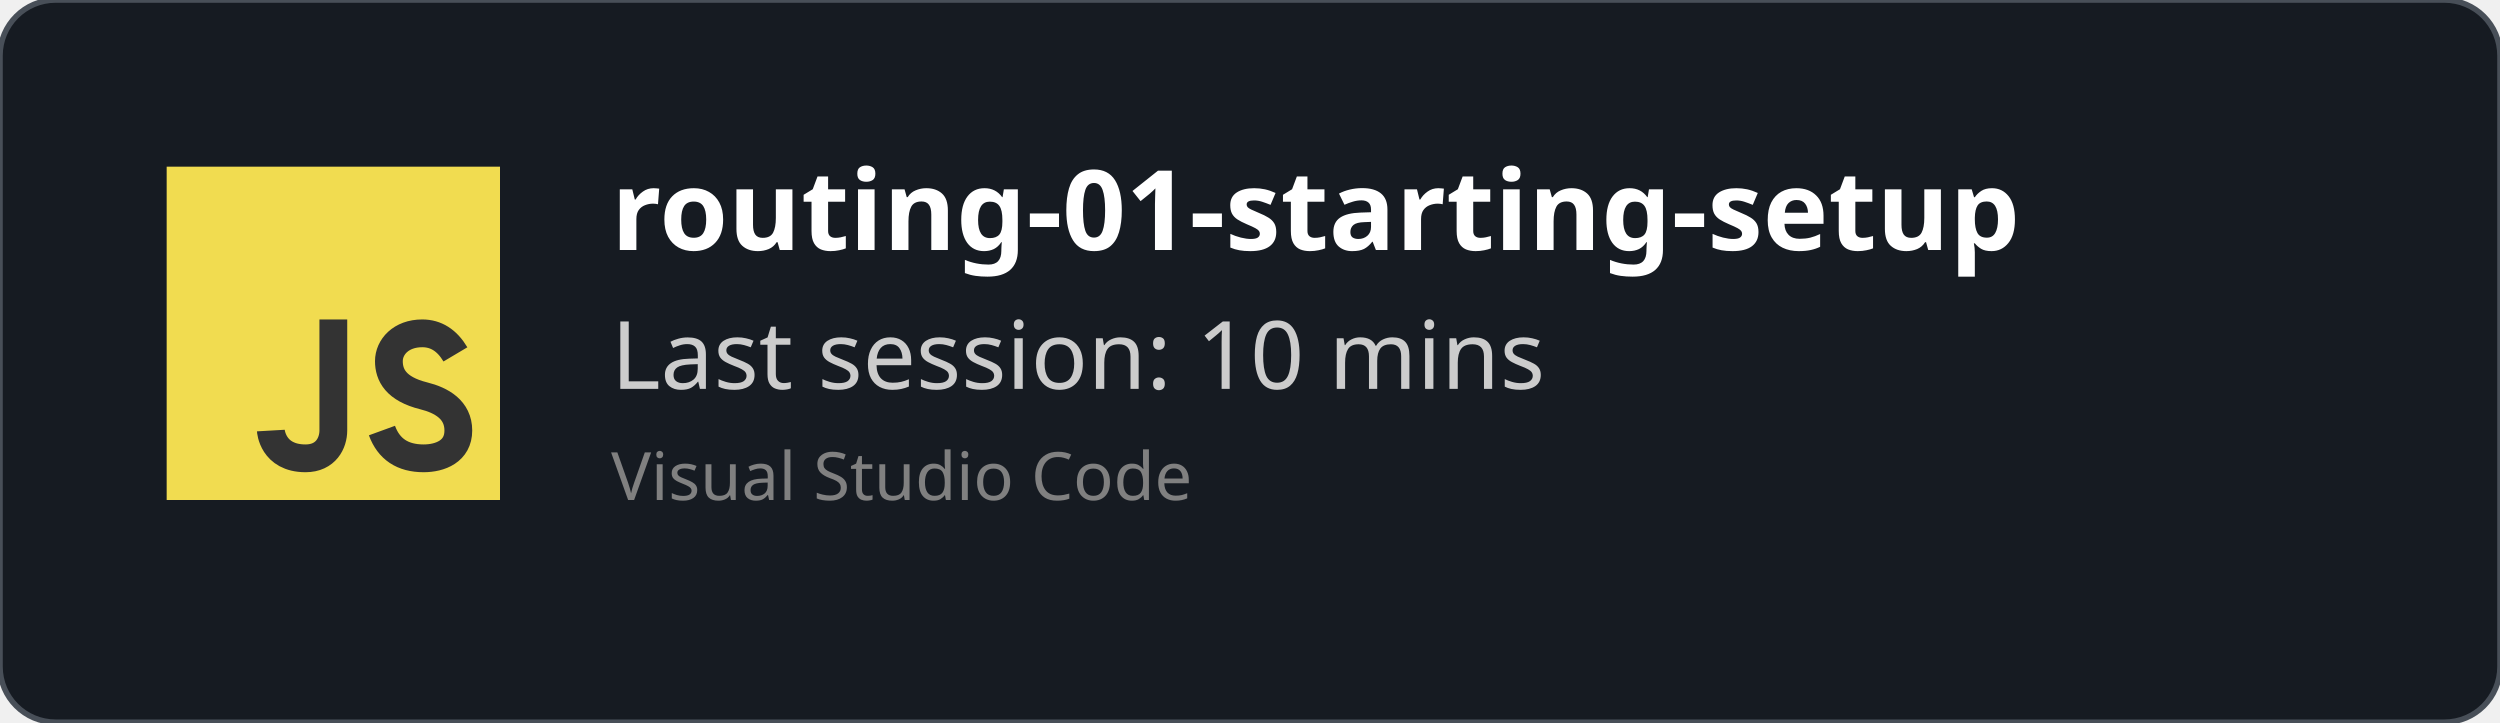
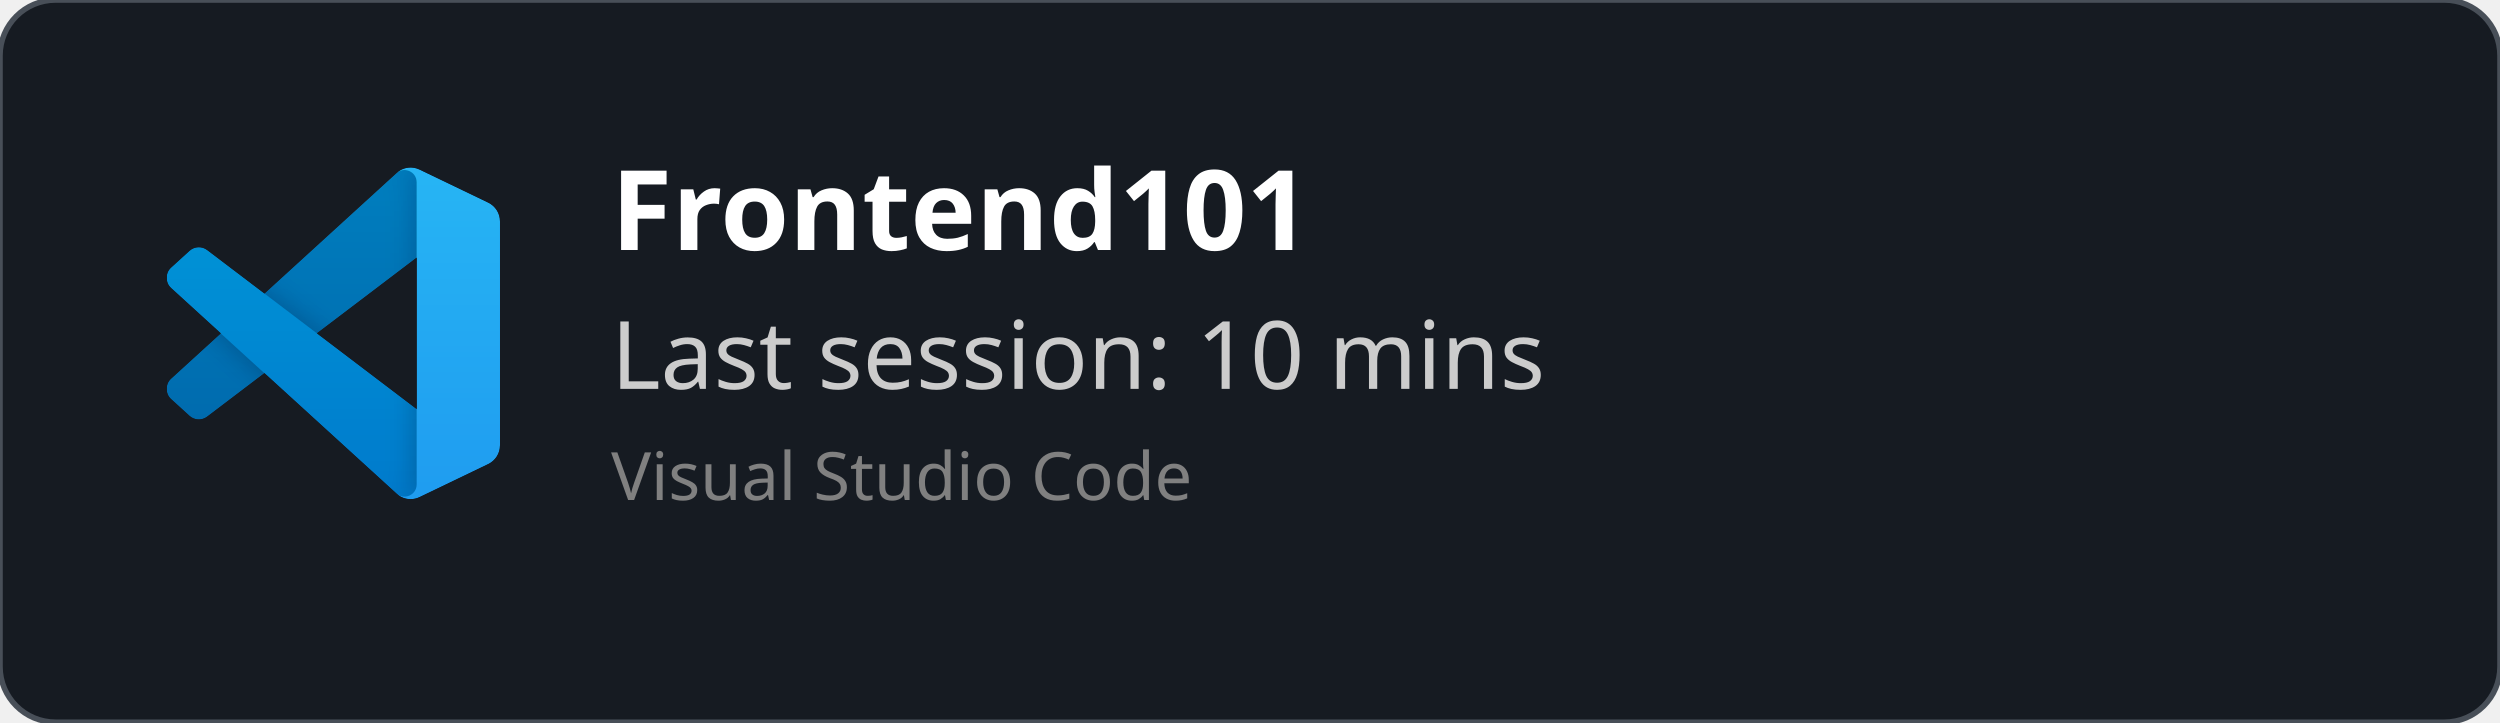
<svg xmlns="http://www.w3.org/2000/svg" width="450" height="130" viewBox="0 0 450 130" fill="none" role="img">
  <style>
    *{
        font-family: 'Segoe UI', Ubuntu, monospace
    }
    </style>
  <defs>
    <clipPath id="horizontalClip" x="20" y="20" width="500" height="200">
      <rect x="90" y="20" width="300" height="50" />
    </clipPath>
  </defs>
  <rect width="450" height="130" fill="rgba(22,27,34)" stroke="#484f58" stroke-width="1" fill-opacity="1" stroke-opacity="1" x="0" y="0" rx="10px" ry="10px">
    </rect>
-   <svg width="60px" height="60px" x="30" y="30" viewBox="0 0 24 24" id="js">
-     <g fill="none" fill-rule="evenodd">
-       <rect width="24" height="24" fill="#F1DC50" />
-       <path stroke="#333" stroke-width="2" d="M12,11 C12,15.749 12,18.416 12,19 C12,19.876 11.477,21 10,21 C7.615,21 7.5,19 7.5,19 M20.79,13.516 C20.19,12.505 19.394,12 18.404,12 C16.856,12 16,13 16,14 C16,15 16.5,16 18.508,16.5 C19.786,16.818 21,17.5 21,19 C21,20.5 19.685,21 18.5,21 C16.986,21 15.986,20.333 15.5,19" />
+   <svg width="60" height="60" x="30" y="30" viewBox="0 0 100 100" fill="none" id="vscode">
+     <mask id="mask0" mask-type="alpha" maskUnits="userSpaceOnUse" x="0" y="0" width="100" height="100">
+       <path fill-rule="evenodd" clip-rule="evenodd" d="M70.912 99.317C72.487 99.931 74.283 99.891 75.873 99.126L96.461 89.22C98.624 88.179 100 85.989 100 83.587V16.413C100 14.011 98.624 11.822 96.461 10.781L75.873 0.874C73.786 -0.13 71.345 0.116 69.513 1.447C69.252 1.637 69.003 1.849 68.769 2.083L29.355 38.041L12.187 25.01C10.589 23.797 8.354 23.896 6.869 25.246L1.363 30.255C-0.453 31.906 -0.455 34.763 1.359 36.417L16.247 50L1.359 63.583C-0.455 65.237 -0.453 68.094 1.363 69.745L6.869 74.754C8.354 76.104 10.589 76.204 12.187 74.99L29.355 61.959L68.769 97.917C69.392 98.541 70.125 99.01 70.912 99.317ZM75.015 27.299L45.109 50L75.015 72.701V27.299Z" fill="white" />
+     </mask>
+     <g mask="url(#mask0)">
+       <path d="M96.461 10.796L75.857 0.876C73.472 -0.273 70.622 0.212 68.75 2.083L1.299 63.583C-0.516 65.237 -0.514 68.094 1.303 69.745L6.813 74.754C8.298 76.104 10.535 76.204 12.134 74.99L93.361 13.37C96.086 11.303 100 13.246 100 16.667V16.427C100 14.027 98.625 11.838 96.461 10.796Z" fill="#0065A9" />
+       <g filter="url(#filter0_d)">
+         <path d="M96.461 89.204L75.857 99.124C73.472 100.273 70.622 99.788 68.75 97.917L1.299 36.417C-0.516 34.763 -0.514 31.906 1.303 30.255L6.813 25.246C8.298 23.896 10.535 23.796 12.134 25.009L93.361 86.63C96.086 88.697 100 86.754 100 83.333V83.573C100 85.974 98.625 88.162 96.461 89.204Z" fill="#007ACC" />
+       </g>
+       <g filter="url(#filter1_d)">
+         <path d="M75.858 99.126C73.472 100.274 70.622 99.788 68.75 97.917C71.056 100.223 75 98.59 75 95.328V4.672C75 1.41 71.056 -0.223 68.75 2.083C70.622 0.211 73.472 -0.274 75.858 0.874L96.459 10.781C98.623 11.822 100 14.011 100 16.413V83.587C100 85.989 98.623 88.179 96.459 89.22L75.858 99.126Z" fill="#1F9CF0" />
+       </g>
+       <g style="mix-blend-mode:overlay" opacity="0.25">
+         <path fill-rule="evenodd" clip-rule="evenodd" d="M70.851 99.317C72.426 99.931 74.222 99.891 75.812 99.126L96.4 89.22C98.563 88.179 99.939 85.989 99.939 83.587V16.413C99.939 14.011 98.564 11.822 96.4 10.781L75.812 0.874C73.725 -0.13 71.284 0.116 69.453 1.447C69.191 1.637 68.942 1.849 68.708 2.083L29.294 38.041L12.126 25.01C10.528 23.796 8.293 23.896 6.809 25.246L1.302 30.255C-0.513 31.906 -0.515 34.763 1.298 36.417L16.186 50L1.298 63.583C-0.515 65.237 -0.513 68.094 1.302 69.745L6.809 74.754C8.293 76.104 10.528 76.204 12.126 74.99L29.294 61.959L68.708 97.917C69.332 98.54 70.064 99.01 70.851 99.317ZM74.954 27.299L45.048 50L74.954 72.701V27.299Z" fill="url(#paint0_linear)" />
+       </g>
    </g>
+     <defs>
+       <filter id="filter0_d" x="-8.394" y="15.829" width="116.727" height="92.246" filterUnits="userSpaceOnUse" color-interpolation-filters="sRGB">
+         <feFlood flood-opacity="0" result="BackgroundImageFix" />
+         <feColorMatrix in="SourceAlpha" type="matrix" values="0 0 0 0 0 0 0 0 0 0 0 0 0 0 0 0 0 0 127 0" />
+         <feOffset />
+         <feGaussianBlur stdDeviation="4.167" />
+         <feColorMatrix type="matrix" values="0 0 0 0 0 0 0 0 0 0 0 0 0 0 0 0 0 0 0.25 0" />
+         <feBlend mode="overlay" in2="BackgroundImageFix" result="effect1_dropShadow" />
+         <feBlend mode="normal" in="SourceGraphic" in2="effect1_dropShadow" result="shape" />
+       </filter>
+       <filter id="filter1_d" x="60.417" y="-8.076" width="47.917" height="116.151" filterUnits="userSpaceOnUse" color-interpolation-filters="sRGB">
+         <feFlood flood-opacity="0" result="BackgroundImageFix" />
+         <feColorMatrix in="SourceAlpha" type="matrix" values="0 0 0 0 0 0 0 0 0 0 0 0 0 0 0 0 0 0 127 0" />
+         <feOffset />
+         <feGaussianBlur stdDeviation="4.167" />
+         <feColorMatrix type="matrix" values="0 0 0 0 0 0 0 0 0 0 0 0 0 0 0 0 0 0 0.25 0" />
+         <feBlend mode="overlay" in2="BackgroundImageFix" result="effect1_dropShadow" />
+         <feBlend mode="normal" in="SourceGraphic" in2="effect1_dropShadow" result="shape" />
+       </filter>
+       <linearGradient id="paint0_linear" x1="49.939" y1="0.258" x2="49.939" y2="99.742" gradientUnits="userSpaceOnUse">
+         <stop stop-color="white" />
+         <stop offset="1" stop-color="white" stop-opacity="0" />
+       </linearGradient>
+     </defs>
  </svg>
  <text x="110" y="45" font-size="20" clip-path="url(#horizontalClip)" font-weight="bold" font-family="Ubuntu" fill="white">
-     routing-01-starting-setup
+     Frontend101
    </text>
  <text x="110" y="70" font-size="17px" font-family="Ubuntu" fill="#ccc">
    Last session: 10 mins
    </text>
  <text x="110" y="90" font-size="12px" font-family="Ubuntu" fill="grey">
    Visual Studio Code
    </text>
</svg>
